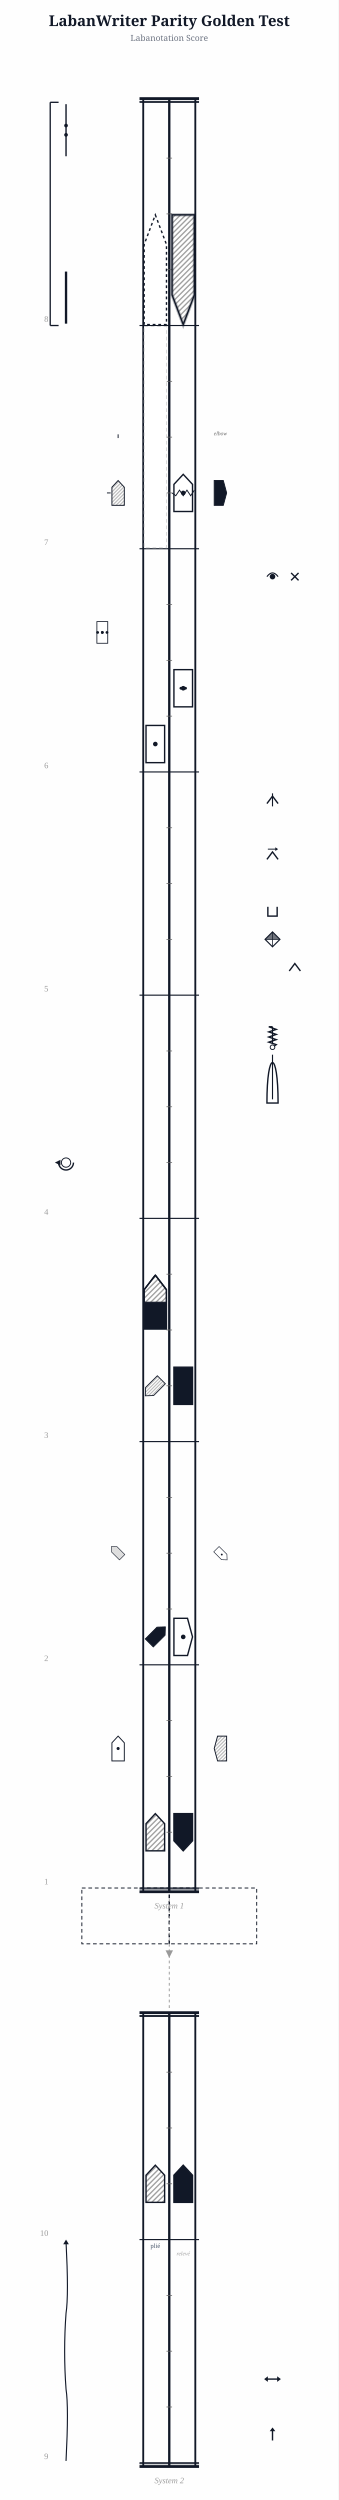
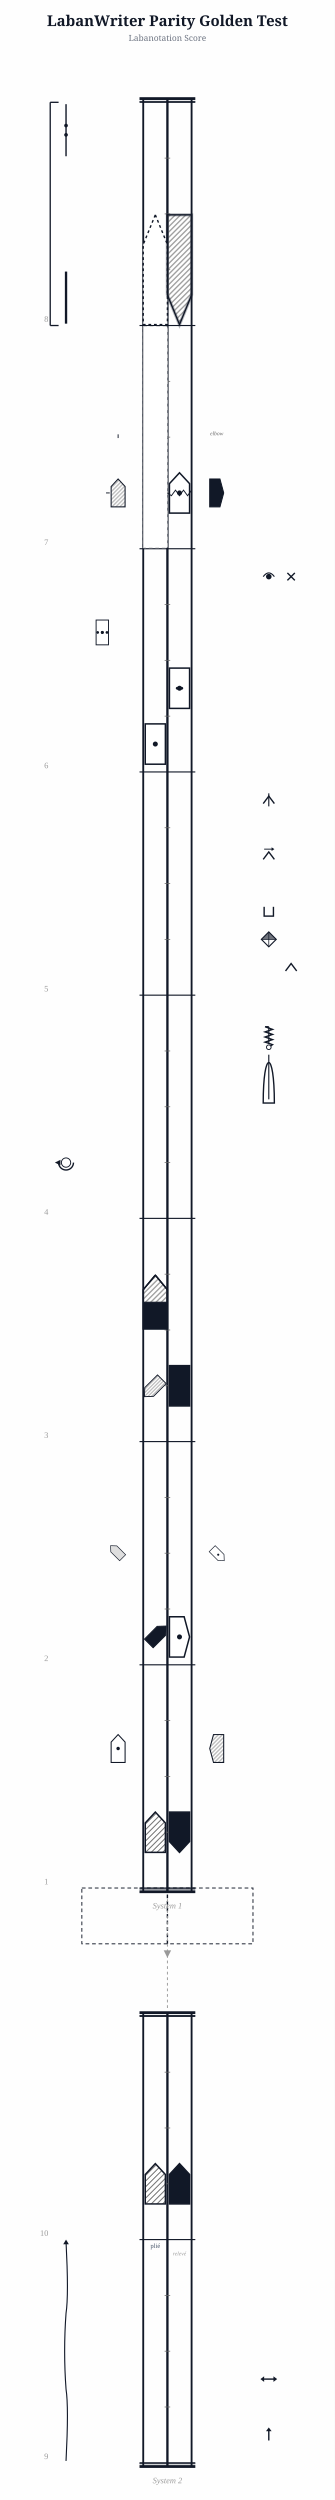
- <svg xmlns="http://www.w3.org/2000/svg" width="364" height="2688" viewBox="0 0 364 2688">
-   <rect x="0" y="0" width="364" height="2688" fill="#fefefe" />
+ <svg xmlns="http://www.w3.org/2000/svg" width="360" height="2688" viewBox="0 0 360 2688">
+   <rect x="0" y="0" width="360" height="2688" fill="#fefefe" />
  <defs>
    <pattern id="laban-hatch" patternUnits="userSpaceOnUse" width="4" height="4" patternTransform="rotate(45)">
      <line x1="0" y1="0" x2="0" y2="4" stroke="#555" stroke-width="1.5" />
    </pattern>
    <marker id="arrow" viewBox="0 0 10 10" refX="8" refY="5" markerWidth="6" markerHeight="6" orient="auto-start-reverse">
      <path d="M 0 0 L 10 5 L 0 10 Z" fill="#111827" />
    </marker>
    <symbol id="laban-dir-backward-high" viewBox="-2.0 -2.0 24.0 44.0">
      <path d="M 0.0 0.0 L 20.0 0.0 L 20.0 29.2 L 10.0 40.0 L 0.0 29.2 Z" fill="url(#laban-hatch)" stroke="#111827" stroke-width="1.5" />
    </symbol>
    <symbol id="laban-dir-backward-low" viewBox="-2.0 -2.0 24.0 44.0">
      <path d="M 0.0 0.0 L 20.0 0.0 L 20.0 29.2 L 10.0 40.0 L 0.0 29.2 Z" fill="#111827" stroke="#111827" stroke-width="1.5" />
    </symbol>
    <symbol id="laban-dir-diagonal_backward_left-middle" viewBox="-13.2 -3.2 39.3 39.3">
      <path d="M -11.2 12.9 L 2.9 -1.2 L 23.6 19.4 L 24.1 34.1 L 9.4 33.6 Z" fill="#ffffff" stroke="#111827" stroke-width="1.5" />
      <circle cx="10.0" cy="20.0" r="2.5" fill="#111827" />
    </symbol>
    <symbol id="laban-dir-diagonal_backward_right-high" viewBox="-6.1 -3.2 39.3 39.3">
      <path d="M 17.1 -1.2 L 31.2 12.9 L 10.6 33.6 L -4.1 34.1 L -3.6 19.4 Z" fill="url(#laban-hatch)" stroke="#111827" stroke-width="1.5" />
    </symbol>
    <symbol id="laban-dir-diagonal_forward_left-low" viewBox="-13.2 3.9 39.3 39.3">
      <path d="M 24.1 5.9 L 23.6 20.6 L 2.9 41.2 L -11.2 27.1 L 9.4 6.4 Z" fill="#111827" stroke="#111827" stroke-width="1.5" />
    </symbol>
    <symbol id="laban-dir-diagonal_forward_right-high" viewBox="-6.1 3.9 39.3 39.3">
      <path d="M -4.1 5.9 L 10.6 6.4 L 31.2 27.1 L 17.1 41.2 L -3.6 20.6 Z" fill="url(#laban-hatch)" stroke="#111827" stroke-width="1.5" />
    </symbol>
    <symbol id="laban-dir-forward-high" viewBox="-2.0 -2.0 24.0 44.0">
      <path d="M 10.0 0.0 L 20.0 10.8 L 20.0 40.0 L 0.0 40.0 L 0.0 10.8 Z" fill="url(#laban-hatch)" stroke="#111827" stroke-width="1.5" />
    </symbol>
    <symbol id="laban-dir-forward-low" viewBox="-2.0 -2.0 24.0 44.0">
      <path d="M 10.0 0.0 L 20.0 10.8 L 20.0 40.0 L 0.0 40.0 L 0.0 10.8 Z" fill="#111827" stroke="#111827" stroke-width="1.5" />
    </symbol>
    <symbol id="laban-dir-forward-middle" viewBox="-2.0 -2.0 24.0 44.0">
      <path d="M 10.0 0.0 L 20.0 10.8 L 20.0 40.0 L 0.0 40.0 L 0.0 10.8 Z" fill="#ffffff" stroke="#111827" stroke-width="1.5" />
      <circle cx="10.0" cy="20.0" r="2.5" fill="#111827" />
    </symbol>
    <symbol id="laban-dir-left-high" viewBox="-2.0 -2.0 24.0 44.0">
      <path d="M 20.0 0.0 L 20.0 40.0 L 5.4 40.0 L 0.0 20.0 L 5.4 0.0 Z" fill="url(#laban-hatch)" stroke="#111827" stroke-width="1.5" />
    </symbol>
    <symbol id="laban-dir-place-low" viewBox="-2.0 -2.0 24.0 44.0">
      <path d="M 0.0 0.0 L 20.0 0.0 L 20.0 40.0 L 0.0 40.0 Z" fill="#111827" stroke="#111827" stroke-width="1.5" />
    </symbol>
    <symbol id="laban-dir-place-middle" viewBox="-2.0 -2.0 24.0 44.0">
      <path d="M 0.0 0.0 L 20.0 0.0 L 20.0 40.0 L 0.0 40.0 Z" fill="#ffffff" stroke="#111827" stroke-width="1.5" />
      <circle cx="10.0" cy="20.0" r="2.5" fill="#111827" />
    </symbol>
    <symbol id="laban-dir-right-low" viewBox="-2.0 -2.0 24.0 44.0">
      <path d="M 0.0 0.0 L 14.6 0.0 L 20.0 20.0 L 14.6 40.0 L 0.0 40.0 Z" fill="#111827" stroke="#111827" stroke-width="1.5" />
    </symbol>
    <symbol id="laban-dir-right-middle" viewBox="-2.0 -2.0 24.0 44.0">
      <path d="M 0.0 0.0 L 14.6 0.0 L 20.0 20.0 L 14.6 40.0 L 0.0 40.0 Z" fill="#ffffff" stroke="#111827" stroke-width="1.5" />
      <circle cx="10.0" cy="20.0" r="2.5" fill="#111827" />
    </symbol>
  </defs>
-   <text x="182.0" y="28" text-anchor="middle" font-size="16" font-weight="700" font-family="serif" fill="#111827">LabanWriter Parity Golden Test</text>
-   <text x="182.0" y="44" text-anchor="middle" font-size="9" font-family="serif" fill="#6b7280">Labanotation Score</text>
+   <text x="180.0" y="28" text-anchor="middle" font-size="16" font-weight="700" font-family="serif" fill="#111827">LabanWriter Parity Golden Test</text>
+   <text x="180.0" y="44" text-anchor="middle" font-size="9" font-family="serif" fill="#6b7280">Labanotation Score</text>
  <g class="laban-system" data-system="1" data-measures="1-8">
    <line x1="154.0" y1="106.0" x2="154.0" y2="2034.0" stroke="#111827" stroke-width="2" />
-     <line x1="210.0" y1="106.0" x2="210.0" y2="2034.0" stroke="#111827" stroke-width="2" />
-     <line x1="182.0" y1="106.0" x2="182.0" y2="2034.0" stroke="#111827" stroke-width="2.5" />
-     <line x1="150.0" y1="2030.0" x2="214.0" y2="2030.0" stroke="#111827" stroke-width="1.2" />
-     <line x1="179.0" y1="1970.0" x2="185.0" y2="1970.0" stroke="#666" stroke-width="0.8" />
-     <line x1="179.0" y1="1910.0" x2="185.0" y2="1910.0" stroke="#666" stroke-width="0.8" />
-     <line x1="179.0" y1="1850.0" x2="185.0" y2="1850.0" stroke="#666" stroke-width="0.8" />
-     <line x1="150.0" y1="1790.0" x2="214.0" y2="1790.0" stroke="#111827" stroke-width="1.2" />
-     <line x1="179.0" y1="1730.0" x2="185.0" y2="1730.0" stroke="#666" stroke-width="0.8" />
-     <line x1="179.0" y1="1670.0" x2="185.0" y2="1670.0" stroke="#666" stroke-width="0.8" />
-     <line x1="179.0" y1="1610.0" x2="185.0" y2="1610.0" stroke="#666" stroke-width="0.8" />
-     <line x1="150.0" y1="1550.0" x2="214.0" y2="1550.0" stroke="#111827" stroke-width="1.2" />
-     <line x1="179.0" y1="1490.0" x2="185.0" y2="1490.0" stroke="#666" stroke-width="0.8" />
-     <line x1="179.0" y1="1430.0" x2="185.0" y2="1430.0" stroke="#666" stroke-width="0.8" />
-     <line x1="179.0" y1="1370.0" x2="185.0" y2="1370.0" stroke="#666" stroke-width="0.8" />
-     <line x1="150.0" y1="1310.0" x2="214.0" y2="1310.0" stroke="#111827" stroke-width="1.2" />
-     <line x1="179.0" y1="1250.0" x2="185.0" y2="1250.0" stroke="#666" stroke-width="0.8" />
-     <line x1="179.0" y1="1190.0" x2="185.0" y2="1190.0" stroke="#666" stroke-width="0.8" />
-     <line x1="179.0" y1="1130.0" x2="185.0" y2="1130.0" stroke="#666" stroke-width="0.8" />
-     <line x1="150.0" y1="1070.0" x2="214.0" y2="1070.0" stroke="#111827" stroke-width="1.2" />
-     <line x1="179.0" y1="1010.0" x2="185.0" y2="1010.0" stroke="#666" stroke-width="0.8" />
-     <line x1="179.0" y1="950.0" x2="185.0" y2="950.0" stroke="#666" stroke-width="0.8" />
-     <line x1="179.0" y1="890.0" x2="185.0" y2="890.0" stroke="#666" stroke-width="0.8" />
-     <line x1="150.0" y1="830.0" x2="214.0" y2="830.0" stroke="#111827" stroke-width="1.2" />
-     <line x1="179.0" y1="770.0" x2="185.0" y2="770.0" stroke="#666" stroke-width="0.8" />
-     <line x1="179.0" y1="710.0" x2="185.0" y2="710.0" stroke="#666" stroke-width="0.8" />
-     <line x1="179.0" y1="650.0" x2="185.0" y2="650.0" stroke="#666" stroke-width="0.8" />
-     <line x1="150.0" y1="590.0" x2="214.0" y2="590.0" stroke="#111827" stroke-width="1.2" />
-     <line x1="179.0" y1="530.0" x2="185.0" y2="530.0" stroke="#666" stroke-width="0.8" />
-     <line x1="179.0" y1="470.0" x2="185.0" y2="470.0" stroke="#666" stroke-width="0.8" />
-     <line x1="179.0" y1="410.0" x2="185.0" y2="410.0" stroke="#666" stroke-width="0.8" />
-     <line x1="150.0" y1="350.0" x2="214.0" y2="350.0" stroke="#111827" stroke-width="1.2" />
-     <line x1="150.0" y1="110.0" x2="214.0" y2="110.0" stroke="#111827" stroke-width="1.2" />
-     <line x1="179.0" y1="290.0" x2="185.0" y2="290.0" stroke="#666" stroke-width="0.8" />
-     <line x1="179.0" y1="230.0" x2="185.0" y2="230.0" stroke="#666" stroke-width="0.8" />
-     <line x1="179.0" y1="170.0" x2="185.0" y2="170.0" stroke="#666" stroke-width="0.8" />
-     <line x1="150.0" y1="2034.0" x2="214.0" y2="2034.0" stroke="#111827" stroke-width="3" />
-     <line x1="150.0" y1="2031.0" x2="214.0" y2="2031.0" stroke="#111827" stroke-width="1" />
-     <line x1="150.0" y1="109.0" x2="214.0" y2="109.0" stroke="#111827" stroke-width="1" />
-     <line x1="150.0" y1="106.0" x2="214.0" y2="106.0" stroke="#111827" stroke-width="3" />
-     <rect x="88.0" y="2030.0" width="188.0" height="60.0" fill="none" stroke="#111827" stroke-width="1" stroke-dasharray="4,3" />
-     <line x1="182.0" y1="2030.0" x2="182.0" y2="2090.0" stroke="#111827" stroke-width="1.5" stroke-dasharray="4,3" />
+     <line x1="206.0" y1="106.0" x2="206.0" y2="2034.0" stroke="#111827" stroke-width="2" />
+     <line x1="180.0" y1="106.0" x2="180.0" y2="2034.0" stroke="#111827" stroke-width="2.5" />
+     <line x1="150.0" y1="2030.0" x2="210.0" y2="2030.0" stroke="#111827" stroke-width="1.2" />
+     <line x1="177.0" y1="1970.0" x2="183.0" y2="1970.0" stroke="#666" stroke-width="0.8" />
+     <line x1="177.0" y1="1910.0" x2="183.0" y2="1910.0" stroke="#666" stroke-width="0.8" />
+     <line x1="177.0" y1="1850.0" x2="183.0" y2="1850.0" stroke="#666" stroke-width="0.8" />
+     <line x1="150.0" y1="1790.0" x2="210.0" y2="1790.0" stroke="#111827" stroke-width="1.2" />
+     <line x1="177.0" y1="1730.0" x2="183.0" y2="1730.0" stroke="#666" stroke-width="0.8" />
+     <line x1="177.0" y1="1670.0" x2="183.0" y2="1670.0" stroke="#666" stroke-width="0.8" />
+     <line x1="177.0" y1="1610.0" x2="183.0" y2="1610.0" stroke="#666" stroke-width="0.8" />
+     <line x1="150.0" y1="1550.0" x2="210.0" y2="1550.0" stroke="#111827" stroke-width="1.2" />
+     <line x1="177.0" y1="1490.0" x2="183.0" y2="1490.0" stroke="#666" stroke-width="0.8" />
+     <line x1="177.0" y1="1430.0" x2="183.0" y2="1430.0" stroke="#666" stroke-width="0.8" />
+     <line x1="177.0" y1="1370.0" x2="183.0" y2="1370.0" stroke="#666" stroke-width="0.8" />
+     <line x1="150.0" y1="1310.0" x2="210.0" y2="1310.0" stroke="#111827" stroke-width="1.2" />
+     <line x1="177.0" y1="1250.0" x2="183.0" y2="1250.0" stroke="#666" stroke-width="0.8" />
+     <line x1="177.0" y1="1190.0" x2="183.0" y2="1190.0" stroke="#666" stroke-width="0.8" />
+     <line x1="177.0" y1="1130.0" x2="183.0" y2="1130.0" stroke="#666" stroke-width="0.8" />
+     <line x1="150.0" y1="1070.0" x2="210.0" y2="1070.0" stroke="#111827" stroke-width="1.2" />
+     <line x1="177.0" y1="1010.0" x2="183.0" y2="1010.0" stroke="#666" stroke-width="0.8" />
+     <line x1="177.0" y1="950.0" x2="183.0" y2="950.0" stroke="#666" stroke-width="0.8" />
+     <line x1="177.0" y1="890.0" x2="183.0" y2="890.0" stroke="#666" stroke-width="0.8" />
+     <line x1="150.0" y1="830.0" x2="210.0" y2="830.0" stroke="#111827" stroke-width="1.2" />
+     <line x1="177.0" y1="770.0" x2="183.0" y2="770.0" stroke="#666" stroke-width="0.8" />
+     <line x1="177.0" y1="710.0" x2="183.0" y2="710.0" stroke="#666" stroke-width="0.8" />
+     <line x1="177.0" y1="650.0" x2="183.0" y2="650.0" stroke="#666" stroke-width="0.8" />
+     <line x1="150.0" y1="590.0" x2="210.0" y2="590.0" stroke="#111827" stroke-width="1.2" />
+     <line x1="177.0" y1="530.0" x2="183.0" y2="530.0" stroke="#666" stroke-width="0.8" />
+     <line x1="177.0" y1="470.0" x2="183.0" y2="470.0" stroke="#666" stroke-width="0.8" />
+     <line x1="177.0" y1="410.0" x2="183.0" y2="410.0" stroke="#666" stroke-width="0.8" />
+     <line x1="150.0" y1="350.0" x2="210.0" y2="350.0" stroke="#111827" stroke-width="1.2" />
+     <line x1="150.0" y1="110.0" x2="210.0" y2="110.0" stroke="#111827" stroke-width="1.2" />
+     <line x1="177.0" y1="290.0" x2="183.0" y2="290.0" stroke="#666" stroke-width="0.8" />
+     <line x1="177.0" y1="230.0" x2="183.0" y2="230.0" stroke="#666" stroke-width="0.8" />
+     <line x1="177.0" y1="170.0" x2="183.0" y2="170.0" stroke="#666" stroke-width="0.8" />
+     <line x1="150.0" y1="2034.0" x2="210.0" y2="2034.0" stroke="#111827" stroke-width="3" />
+     <line x1="150.0" y1="2031.0" x2="210.0" y2="2031.0" stroke="#111827" stroke-width="1" />
+     <line x1="150.0" y1="109.0" x2="210.0" y2="109.0" stroke="#111827" stroke-width="1" />
+     <line x1="150.0" y1="106.0" x2="210.0" y2="106.0" stroke="#111827" stroke-width="3" />
+     <rect x="88.0" y="2030.0" width="184.0" height="60.0" fill="none" stroke="#111827" stroke-width="1" stroke-dasharray="4,3" />
+     <line x1="180.0" y1="2030.0" x2="180.0" y2="2090.0" stroke="#111827" stroke-width="1.5" stroke-dasharray="4,3" />
    <text x="52.0" y="2026.0" text-anchor="end" font-size="9" fill="#999">1</text>
    <text x="52.0" y="1786.0" text-anchor="end" font-size="9" fill="#999">2</text>
    <text x="52.0" y="1546.0" text-anchor="end" font-size="9" fill="#999">3</text>
    <text x="52.0" y="1306.0" text-anchor="end" font-size="9" fill="#999">4</text>
    <text x="52.0" y="1066.0" text-anchor="end" font-size="9" fill="#999">5</text>
    <text x="52.0" y="826.0" text-anchor="end" font-size="9" fill="#999">6</text>
    <text x="52.0" y="586.0" text-anchor="end" font-size="9" fill="#999">7</text>
    <text x="52.0" y="346.0" text-anchor="end" font-size="9" fill="#999">8</text>
-     <text x="182.0" y="2052.0" text-anchor="middle" font-size="9" font-style="italic" fill="#999">System 1</text>
-   </g>
-   <line x1="182.0" y1="2042.0" x2="182.0" y2="2160.0" stroke="#999" stroke-width="1" stroke-dasharray="3,3" />
-   <polygon points="178.0,2097.0 186.0,2097.0 182.0,2105.0" fill="#999" />
+     <text x="180.0" y="2052.0" text-anchor="middle" font-size="9" font-style="italic" fill="#999">System 1</text>
+   </g>
+   <line x1="180.0" y1="2042.0" x2="180.0" y2="2160.0" stroke="#999" stroke-width="1" stroke-dasharray="3,3" />
+   <polygon points="176.0,2097.0 184.0,2097.0 180.0,2105.0" fill="#999" />
  <g class="laban-system" data-system="2" data-measures="9-10">
    <line x1="154.0" y1="2164.0" x2="154.0" y2="2652.0" stroke="#111827" stroke-width="2" />
-     <line x1="210.0" y1="2164.0" x2="210.0" y2="2652.0" stroke="#111827" stroke-width="2" />
-     <line x1="182.0" y1="2164.0" x2="182.0" y2="2652.0" stroke="#111827" stroke-width="2.5" />
-     <line x1="150.0" y1="2648.0" x2="214.0" y2="2648.0" stroke="#111827" stroke-width="1.2" />
-     <line x1="179.0" y1="2588.0" x2="185.0" y2="2588.0" stroke="#666" stroke-width="0.8" />
-     <line x1="179.0" y1="2528.0" x2="185.0" y2="2528.0" stroke="#666" stroke-width="0.8" />
-     <line x1="179.0" y1="2468.0" x2="185.0" y2="2468.0" stroke="#666" stroke-width="0.8" />
-     <line x1="150.0" y1="2408.0" x2="214.0" y2="2408.0" stroke="#111827" stroke-width="1.2" />
-     <line x1="150.0" y1="2168.0" x2="214.0" y2="2168.0" stroke="#111827" stroke-width="1.2" />
-     <line x1="179.0" y1="2348.0" x2="185.0" y2="2348.0" stroke="#666" stroke-width="0.8" />
-     <line x1="179.0" y1="2288.0" x2="185.0" y2="2288.0" stroke="#666" stroke-width="0.8" />
-     <line x1="179.0" y1="2228.0" x2="185.0" y2="2228.0" stroke="#666" stroke-width="0.8" />
-     <line x1="150.0" y1="2652.0" x2="214.0" y2="2652.0" stroke="#111827" stroke-width="3" />
-     <line x1="150.0" y1="2649.0" x2="214.0" y2="2649.0" stroke="#111827" stroke-width="1" />
-     <line x1="150.0" y1="2167.0" x2="214.0" y2="2167.0" stroke="#111827" stroke-width="1" />
-     <line x1="150.0" y1="2164.0" x2="214.0" y2="2164.0" stroke="#111827" stroke-width="3" />
+     <line x1="206.0" y1="2164.0" x2="206.0" y2="2652.0" stroke="#111827" stroke-width="2" />
+     <line x1="180.0" y1="2164.0" x2="180.0" y2="2652.0" stroke="#111827" stroke-width="2.5" />
+     <line x1="150.0" y1="2648.0" x2="210.0" y2="2648.0" stroke="#111827" stroke-width="1.2" />
+     <line x1="177.0" y1="2588.0" x2="183.0" y2="2588.0" stroke="#666" stroke-width="0.8" />
+     <line x1="177.0" y1="2528.0" x2="183.0" y2="2528.0" stroke="#666" stroke-width="0.8" />
+     <line x1="177.0" y1="2468.0" x2="183.0" y2="2468.0" stroke="#666" stroke-width="0.8" />
+     <line x1="150.0" y1="2408.0" x2="210.0" y2="2408.0" stroke="#111827" stroke-width="1.2" />
+     <line x1="150.0" y1="2168.0" x2="210.0" y2="2168.0" stroke="#111827" stroke-width="1.2" />
+     <line x1="177.0" y1="2348.0" x2="183.0" y2="2348.0" stroke="#666" stroke-width="0.8" />
+     <line x1="177.0" y1="2288.0" x2="183.0" y2="2288.0" stroke="#666" stroke-width="0.8" />
+     <line x1="177.0" y1="2228.0" x2="183.0" y2="2228.0" stroke="#666" stroke-width="0.8" />
+     <line x1="150.0" y1="2652.0" x2="210.0" y2="2652.0" stroke="#111827" stroke-width="3" />
+     <line x1="150.0" y1="2649.0" x2="210.0" y2="2649.0" stroke="#111827" stroke-width="1" />
+     <line x1="150.0" y1="2167.0" x2="210.0" y2="2167.0" stroke="#111827" stroke-width="1" />
+     <line x1="150.0" y1="2164.0" x2="210.0" y2="2164.0" stroke="#111827" stroke-width="3" />
    <text x="52.0" y="2644.0" text-anchor="end" font-size="9" fill="#999">9</text>
    <text x="52.0" y="2404.0" text-anchor="end" font-size="9" fill="#999">10</text>
-     <text x="182.0" y="2670.0" text-anchor="middle" font-size="9" font-style="italic" fill="#999">System 2</text>
+     <text x="180.0" y="2670.0" text-anchor="middle" font-size="9" font-style="italic" fill="#999">System 2</text>
  </g>
  <g class="laban-symbol" data-symbol-id="support.step.forward" data-direction="forward" data-level="high">
-     <use href="#laban-dir-forward-high" x="155.0" y="1911.0" width="24.0" height="118.0" />
+     <use href="#laban-dir-forward-high" x="154.0" y="1911.0" width="26.0" height="118.0" />
  </g>
  <g class="laban-symbol" data-symbol-id="support.step.forward" data-direction="backward" data-level="low">
-     <use href="#laban-dir-backward-low" x="185.0" y="1911.0" width="24.0" height="118.0" />
+     <use href="#laban-dir-backward-low" x="180.0" y="1911.0" width="26.0" height="118.0" />
  </g>
  <g class="laban-symbol" data-symbol-id="direction.forward" data-direction="forward" data-level="middle">
-     <use href="#laban-dir-forward-middle" x="119.0" y="1851.0" width="16.0" height="58.0" />
+     <use href="#laban-dir-forward-middle" x="118.0" y="1851.0" width="18.0" height="58.0" />
  </g>
  <g class="laban-symbol" data-symbol-id="direction.left" data-direction="left" data-level="high">
-     <use href="#laban-dir-left-high" x="229.0" y="1851.0" width="16.0" height="58.0" />
+     <use href="#laban-dir-left-high" x="224.0" y="1851.0" width="18.0" height="58.0" />
  </g>
  <g class="laban-symbol" data-symbol-id="support.step.forward" data-direction="right" data-level="middle">
-     <use href="#laban-dir-right-middle" x="185.0" y="1731.0" width="24.0" height="58.0" />
+     <use href="#laban-dir-right-middle" x="180.0" y="1731.0" width="26.0" height="58.0" />
  </g>
  <g class="laban-symbol" data-symbol-id="support.step.forward" data-direction="diagonal_forward_left" data-level="low">
-     <use href="#laban-dir-diagonal_forward_left-low" x="155.0" y="1731.0" width="24.0" height="58.0" />
+     <use href="#laban-dir-diagonal_forward_left-low" x="154.0" y="1731.0" width="26.0" height="58.0" />
  </g>
  <g class="laban-symbol" data-symbol-id="direction.forward" data-direction="diagonal_forward_right" data-level="high">
-     <use href="#laban-dir-diagonal_forward_right-high" x="119.0" y="1611.0" width="16.0" height="118.0" />
+     <use href="#laban-dir-diagonal_forward_right-high" x="118.0" y="1611.0" width="18.0" height="118.0" />
  </g>
  <g class="laban-symbol" data-symbol-id="direction.forward" data-direction="diagonal_backward_left" data-level="middle">
-     <use href="#laban-dir-diagonal_backward_left-middle" x="229.0" y="1611.0" width="16.0" height="118.0" />
+     <use href="#laban-dir-diagonal_backward_left-middle" x="224.0" y="1611.0" width="18.0" height="118.0" />
  </g>
  <g class="laban-symbol" data-symbol-id="support.step.forward" data-direction="diagonal_backward_right" data-level="high">
-     <use href="#laban-dir-diagonal_backward_right-high" x="155.0" y="1431.0" width="24.0" height="118.0" />
+     <use href="#laban-dir-diagonal_backward_right-high" x="154.0" y="1431.0" width="26.0" height="118.0" />
  </g>
  <g class="laban-symbol" data-symbol-id="support.step.forward" data-direction="place" data-level="low">
-     <use href="#laban-dir-place-low" x="185.0" y="1431.0" width="24.0" height="118.0" />
+     <use href="#laban-dir-place-low" x="180.0" y="1431.0" width="26.0" height="118.0" />
  </g>
  <g class="laban-symbol" data-symbol-id="support.step.forward" data-direction="forward" data-level="middle">
    <defs>
      <clipPath id="upper-clip-0">
-         <rect x="155.0" y="1371.0" width="24.0" height="29.0" />
+         <rect x="154.0" y="1371.0" width="26.0" height="29.0" />
      </clipPath>
      <clipPath id="lower-clip-0">
-         <rect x="155.0" y="1400.0" width="24.0" height="29.0" />
+         <rect x="154.0" y="1400.0" width="26.0" height="29.0" />
      </clipPath>
    </defs>
-     <path d="M 167.0 1371.0 L 179.0 1386.7 L 179.0 1429.0 L 155.0 1429.0 L 155.0 1386.7 Z" clip-path="url(#upper-clip-0)" fill="url(#laban-hatch)" stroke="#111827" stroke-width="1.5" />
-     <path d="M 167.0 1371.0 L 179.0 1386.7 L 179.0 1429.0 L 155.0 1429.0 L 155.0 1386.7 Z" clip-path="url(#lower-clip-0)" fill="#111827" stroke="#111827" stroke-width="1.5" />
-     <line x1="155.0" y1="1400.0" x2="179.0" y2="1400.0" stroke="#111827" stroke-width="0.8" />
-     <path d="M 167.0 1371.0 L 179.0 1386.7 L 179.0 1429.0 L 155.0 1429.0 L 155.0 1386.7 Z" fill="none" stroke="#111827" stroke-width="1.5" />
+     <path d="M 167.0 1371.0 L 180.0 1386.7 L 180.0 1429.0 L 154.0 1429.0 L 154.0 1386.7 Z" clip-path="url(#upper-clip-0)" fill="url(#laban-hatch)" stroke="#111827" stroke-width="1.5" />
+     <path d="M 167.0 1371.0 L 180.0 1386.7 L 180.0 1429.0 L 154.0 1429.0 L 154.0 1386.7 Z" clip-path="url(#lower-clip-0)" fill="#111827" stroke="#111827" stroke-width="1.5" />
+     <line x1="154.0" y1="1400.0" x2="180.0" y2="1400.0" stroke="#111827" stroke-width="0.8" />
+     <path d="M 167.0 1371.0 L 180.0 1386.7 L 180.0 1429.0 L 154.0 1429.0 L 154.0 1386.7 Z" fill="none" stroke="#111827" stroke-width="1.5" />
  </g>
  <g class="laban-symbol" data-symbol-id="flexion.knee.90" data-direction="place" data-level="middle">
-     <use href="#laban-dir-place-middle" x="155.0" y="771.0" width="24.0" height="58.0" />
+     <use href="#laban-dir-place-middle" x="154.0" y="771.0" width="26.0" height="58.0" />
    <circle cx="167.0" cy="800.0" r="1.5" fill="#111827" />
  </g>
  <g class="laban-symbol" data-symbol-id="flexion.knee.90" data-direction="place" data-level="middle">
-     <use href="#laban-dir-place-middle" x="185.0" y="711.0" width="24.0" height="58.0" />
-     <circle cx="194.5" cy="740.0" r="1.5" fill="#111827" />
-     <circle cx="199.5" cy="740.0" r="1.5" fill="#111827" />
+     <use href="#laban-dir-place-middle" x="180.0" y="711.0" width="26.0" height="58.0" />
+     <circle cx="190.5" cy="740.0" r="1.5" fill="#111827" />
+     <circle cx="195.5" cy="740.0" r="1.5" fill="#111827" />
  </g>
  <g class="laban-symbol" data-symbol-id="flexion.hip.90" data-direction="place" data-level="middle">
-     <use href="#laban-dir-place-middle" x="103.0" y="651.0" width="14.0" height="58.0" />
+     <use href="#laban-dir-place-middle" x="102.0" y="651.0" width="16.0" height="58.0" />
    <circle cx="105.0" cy="680.0" r="1.5" fill="#111827" />
    <circle cx="110.0" cy="680.0" r="1.5" fill="#111827" />
    <circle cx="115.0" cy="680.0" r="1.5" fill="#111827" />
  </g>
  <g class="laban-symbol whitespace" data-symbol-id="support.step.forward">
-     <rect x="155" y="351.0" width="24" height="238.0" fill="white" stroke="#ccc" stroke-width="0.8" stroke-dasharray="4,3" />
+     <rect x="154" y="351.0" width="26" height="238.0" fill="white" stroke="#ccc" stroke-width="0.8" stroke-dasharray="4,3" />
  </g>
  <g class="laban-symbol" data-symbol-id="support.step.forward" data-direction="forward" data-level="middle">
-     <use href="#laban-dir-forward-middle" x="185.0" y="471.0" width="24.0" height="118.0" />
-     <polyline points="185.0,530.0 189.0,533.0 193.0,527.0 197.0,533.0 201.0,527.0 205.0,533.0 209.0,527.0" fill="none" stroke="#111827" stroke-width="1" />
+     <use href="#laban-dir-forward-middle" x="180.0" y="471.0" width="26.0" height="118.0" />
+     <polyline points="180.0,530.0 184.3,533.0 188.7,527.0 193.0,533.0 197.3,527.0 201.7,533.0 206.0,527.0" fill="none" stroke="#111827" stroke-width="1" />
  </g>
  <g class="laban-symbol" data-symbol-id="direction.forward" data-direction="forward" data-level="high">
-     <use href="#laban-dir-forward-high" x="119.0" y="471.0" width="16.0" height="118.0" />
+     <use href="#laban-dir-forward-high" x="118.0" y="471.0" width="18.0" height="118.0" />
    <line x1="127.0" y1="471.0" x2="127.0" y2="467.0" stroke="#111827" stroke-width="1" />
-     <line x1="119.0" y1="530.0" x2="115.0" y2="530.0" stroke="#111827" stroke-width="1" />
+     <line x1="118.0" y1="530.0" x2="114.0" y2="530.0" stroke="#111827" stroke-width="1" />
  </g>
  <g class="laban-symbol" data-symbol-id="direction.forward" data-direction="right" data-level="low">
-     <use href="#laban-dir-right-low" x="229.0" y="471.0" width="16.0" height="118.0" />
-     <text x="237.0" y="468.0" text-anchor="middle" font-size="6" font-style="italic" fill="#666">elbow</text>
-     <circle cx="234.5" cy="530.0" r="1.5" fill="#111827" />
-     <circle cx="239.5" cy="530.0" r="1.5" fill="#111827" />
+     <use href="#laban-dir-right-low" x="224.0" y="471.0" width="18.0" height="118.0" />
+     <text x="233.0" y="468.0" text-anchor="middle" font-size="6" font-style="italic" fill="#666">elbow</text>
+     <circle cx="230.5" cy="530.0" r="1.5" fill="#111827" />
+     <circle cx="235.5" cy="530.0" r="1.5" fill="#111827" />
  </g>
  <g class="laban-symbol" data-symbol-id="support.step.forward" data-direction="forward" data-level="middle">
-     <path d="M 167.0 231.0 L 179.0 262.9 L 179.0 349.0 L 155.0 349.0 L 155.0 262.9 Z" fill="#ffffff" stroke="#111827" stroke-width="1.5" stroke-dasharray="3,3" />
+     <path d="M 167.0 231.0 L 180.0 262.9 L 180.0 349.0 L 154.0 349.0 L 154.0 262.9 Z" fill="#ffffff" stroke="#111827" stroke-width="1.5" stroke-dasharray="3,3" />
  </g>
  <g class="laban-symbol" data-symbol-id="support.step.forward" data-direction="backward" data-level="high">
-     <path d="M 185.0 231.0 L 209.0 231.0 L 209.0 317.1 L 197.0 349.0 L 185.0 317.1 Z" fill="url(#laban-hatch)" stroke="#111827" stroke-width="1.5" />
-     <path d="M 185.0 231.0 L 209.0 231.0 L 209.0 317.1 L 197.0 349.0 L 185.0 317.1 Z" fill="none" stroke="#111827" stroke-width="3.5" opacity="0.3" />
+     <path d="M 180.0 231.0 L 206.0 231.0 L 206.0 317.1 L 193.0 349.0 L 180.0 317.1 Z" fill="url(#laban-hatch)" stroke="#111827" stroke-width="1.5" />
+     <path d="M 180.0 231.0 L 206.0 231.0 L 206.0 317.1 L 193.0 349.0 L 180.0 317.1 Z" fill="none" stroke="#111827" stroke-width="3.5" opacity="0.3" />
  </g>
  <g class="laban-symbol" data-symbol-id="support.step.forward" data-direction="forward" data-level="high">
-     <use href="#laban-dir-forward-high" x="155.0" y="2289.0" width="24.0" height="118.0" />
+     <use href="#laban-dir-forward-high" x="154.0" y="2289.0" width="26.0" height="118.0" />
    <text x="167.0" y="2417.0" text-anchor="middle" font-size="7" fill="#475569">plié</text>
  </g>
  <g class="laban-symbol" data-symbol-id="support.step.forward" data-direction="forward" data-level="low">
-     <use href="#laban-dir-forward-low" x="185.0" y="2289.0" width="24.0" height="118.0" />
-     <text x="197.0" y="2425.0" text-anchor="middle" font-size="6" font-style="italic" fill="#999">relevé</text>
+     <use href="#laban-dir-forward-low" x="180.0" y="2289.0" width="26.0" height="118.0" />
+     <text x="193.0" y="2425.0" text-anchor="middle" font-size="6" font-style="italic" fill="#999">relevé</text>
  </g>
  <g class="laban-annotation turn" data-level="middle" data-symbol-id="turn.right" transform="rotate(180, 71.0, 1250.0)">
    <circle cx="71.0" cy="1250.0" r="5.0" fill="#ffffff" stroke="#111827" stroke-width="1" />
    <path d="M 63.0 1250.0 A 8.0 8.0 0 1 1 79.0 1250.0" fill="none" stroke="#111827" stroke-width="1.5" />
    <polygon points="83.0,1250.0 77.0,1247.0 77.0,1253.0" fill="#111827" />
  </g>
  <g class="laban-annotation jump" data-level="middle" data-symbol-id="jump.basic">
-     <path d="M 287.0 1186.0 C 287.0 1128.0 299.0 1128.0 299.0 1186.0 Z" fill="#ffffff" stroke="#111827" stroke-width="1.5" />
-     <line x1="293.0" y1="1134.0" x2="293.0" y2="1182.0" stroke="#111827" stroke-width="1.2" />
+     <path d="M 283.0 1186.0 C 283.0 1128.0 295.0 1128.0 295.0 1186.0 Z" fill="#ffffff" stroke="#111827" stroke-width="1.5" />
+     <line x1="289.0" y1="1134.0" x2="289.0" y2="1182.0" stroke="#111827" stroke-width="1.2" />
  </g>
  <g class="laban-annotation jump" data-level="middle" data-symbol-id="jump.basic">
-     <path d="M 293.0 1126.0 L 297.0 1123.2 L 289.0 1120.5 L 297.0 1117.8 L 289.0 1115.0 L 297.0 1112.2 L 289.0 1109.5 L 297.0 1106.8 L 289.0 1104.0 L 293.0 1104.0" fill="none" stroke="#111827" stroke-width="1.5" />
-     <circle cx="293.0" cy="1126.0" r="2.5" fill="#ffffff" stroke="#111827" stroke-width="1" />
-     <line x1="293.0" y1="1104.0" x2="293.0" y2="1122.0" stroke="#111827" stroke-width="1.2" />
+     <path d="M 289.0 1126.0 L 293.0 1123.2 L 285.0 1120.5 L 293.0 1117.8 L 285.0 1115.0 L 293.0 1112.2 L 285.0 1109.5 L 293.0 1106.8 L 285.0 1104.0 L 289.0 1104.0" fill="none" stroke="#111827" stroke-width="1.5" />
+     <circle cx="289.0" cy="1126.0" r="2.5" fill="#ffffff" stroke="#111827" stroke-width="1" />
+     <line x1="289.0" y1="1104.0" x2="289.0" y2="1122.0" stroke="#111827" stroke-width="1.2" />
  </g>
  <g class="laban-annotation effort" data-symbol-id="effort.weight.strong">
-     <path d="M 293.0 1002.0 L 301.0 1010.0 L 293.0 1018.0 L 285.0 1010.0 Z" fill="none" stroke="#111827" stroke-width="1.2" />
-     <line x1="293.0" y1="1002.0" x2="293.0" y2="1018.0" stroke="#111827" stroke-width="0.8" />
-     <line x1="285.0" y1="1010.0" x2="301.0" y2="1010.0" stroke="#111827" stroke-width="0.8" />
-     <path d="M 293.0 1002.0 L 285.0 1010.0 L 293.0 1010.0 Z" fill="#111827" opacity="0.6" />
-     <path d="M 293.0 1002.0 L 301.0 1010.0 L 293.0 1010.0 Z" fill="#111827" opacity="0.6" />
+     <path d="M 289.0 1002.0 L 297.0 1010.0 L 289.0 1018.0 L 281.0 1010.0 Z" fill="none" stroke="#111827" stroke-width="1.2" />
+     <line x1="289.0" y1="1002.0" x2="289.0" y2="1018.0" stroke="#111827" stroke-width="0.8" />
+     <line x1="281.0" y1="1010.0" x2="297.0" y2="1010.0" stroke="#111827" stroke-width="0.8" />
+     <path d="M 289.0 1002.0 L 281.0 1010.0 L 289.0 1010.0 Z" fill="#111827" opacity="0.6" />
+     <path d="M 289.0 1002.0 L 297.0 1010.0 L 289.0 1010.0 Z" fill="#111827" opacity="0.6" />
  </g>
  <g class="laban-annotation contact" data-symbol-id="contact.touch">
-     <path d="M 311.0 1044.0 L 317.0 1036.0 L 323.0 1044.0" fill="none" stroke="#111827" stroke-width="1.5" stroke-linejoin="miter" />
+     <path d="M 307.0 1044.0 L 313.0 1036.0 L 319.0 1044.0" fill="none" stroke="#111827" stroke-width="1.5" stroke-linejoin="miter" />
  </g>
  <g class="laban-annotation contact" data-symbol-id="contact.grasp">
-     <path d="M 288.0 975.0 L 288.0 985.0 L 298.0 985.0 L 298.0 975.0" fill="none" stroke="#111827" stroke-width="1.5" stroke-linejoin="miter" />
+     <path d="M 284.0 975.0 L 284.0 985.0 L 294.0 985.0 L 294.0 975.0" fill="none" stroke="#111827" stroke-width="1.5" stroke-linejoin="miter" />
  </g>
  <g class="laban-annotation contact" data-symbol-id="contact.slide">
-     <path d="M 287.0 924.0 L 293.0 916.0 L 299.0 924.0" fill="none" stroke="#111827" stroke-width="1.5" stroke-linejoin="miter" />
-     <line x1="288.0" y1="913.0" x2="297.0" y2="913.0" stroke="#111827" stroke-width="1" />
-     <polygon points="299.0,913.0 296.0,911.0 296.0,915.0" fill="#111827" />
+     <path d="M 283.0 924.0 L 289.0 916.0 L 295.0 924.0" fill="none" stroke="#111827" stroke-width="1.5" stroke-linejoin="miter" />
+     <line x1="284.0" y1="913.0" x2="293.0" y2="913.0" stroke="#111827" stroke-width="1" />
+     <polygon points="295.0,913.0 292.0,911.0 292.0,915.0" fill="#111827" />
  </g>
  <g class="laban-annotation contact" data-symbol-id="contact.strike">
-     <path d="M 287.0 864.0 L 293.0 856.0 L 299.0 864.0" fill="none" stroke="#111827" stroke-width="1.5" stroke-linejoin="miter" />
-     <line x1="293.0" y1="853.0" x2="293.0" y2="867.0" stroke="#111827" stroke-width="1.2" />
+     <path d="M 283.0 864.0 L 289.0 856.0 L 295.0 864.0" fill="none" stroke="#111827" stroke-width="1.5" stroke-linejoin="miter" />
+     <line x1="289.0" y1="853.0" x2="289.0" y2="867.0" stroke="#111827" stroke-width="1.2" />
  </g>
  <g class="laban-annotation retention" data-symbol-id="retention.hold.arm">
-     <circle cx="293.0" cy="620.0" r="3" fill="#111827" />
-     <path d="M 287.0 620.0 Q 293.0 612.0 299.0 620.0" fill="none" stroke="#111827" stroke-width="1.2" />
+     <circle cx="289.0" cy="620.0" r="3" fill="#111827" />
+     <path d="M 283.0 620.0 Q 289.0 612.0 295.0 620.0" fill="none" stroke="#111827" stroke-width="1.2" />
  </g>
  <g class="laban-annotation retention" data-symbol-id="retention.hold.arm">
-     <line x1="313.0" y1="616.0" x2="321.0" y2="624.0" stroke="#111827" stroke-width="1.5" />
-     <line x1="321.0" y1="616.0" x2="313.0" y2="624.0" stroke="#111827" stroke-width="1.5" />
+     <line x1="309.0" y1="616.0" x2="317.0" y2="624.0" stroke="#111827" stroke-width="1.5" />
+     <line x1="317.0" y1="616.0" x2="309.0" y2="624.0" stroke="#111827" stroke-width="1.5" />
  </g>
  <g class="laban-annotation repeat" data-symbol-id="repeat.start">
    <line x1="71.0" y1="292.0" x2="71.0" y2="348.0" stroke="#111827" stroke-width="2.5" />
  </g>
  <g class="laban-annotation repeat" data-symbol-id="repeat.end">
    <line x1="71.0" y1="112.0" x2="71.0" y2="168.0" stroke="#111827" stroke-width="1.5" />
    <circle cx="71.0" cy="135.0" r="2" fill="#111827" />
    <circle cx="71.0" cy="145.0" r="2" fill="#111827" />
  </g>
  <g class="laban-annotation sequential" data-symbol-id="sequential.successive">
    <path d="M 71.0 2646.0 Q 74.0 2588.0 71.0 2568.8 Q 68.0 2528.0 71.0 2487.2 Q 74.0 2468.0 71.0 2410.0" fill="none" stroke="#111827" stroke-width="1.2" />
    <polygon points="71.0,2408.0 68.0,2413.0 74.0,2413.0" fill="#111827" />
  </g>
  <g class="laban-annotation shape" data-symbol-id="shape.pin">
-     <line x1="293.0" y1="2624.0" x2="293.0" y2="2612.0" stroke="#111827" stroke-width="1.5" />
-     <polygon points="293.0,2610.0 290.0,2614.0 296.0,2614.0" fill="#111827" />
+     <line x1="289.0" y1="2624.0" x2="289.0" y2="2612.0" stroke="#111827" stroke-width="1.5" />
+     <polygon points="289.0,2610.0 286.0,2614.0 292.0,2614.0" fill="#111827" />
  </g>
  <g class="laban-annotation shape" data-symbol-id="shape.wall">
-     <line x1="286.0" y1="2558.0" x2="300.0" y2="2558.0" stroke="#111827" stroke-width="1.5" />
-     <polygon points="284.0,2558.0 288.0,2555.0 288.0,2561.0" fill="#111827" />
-     <polygon points="302.0,2558.0 298.0,2555.0 298.0,2561.0" fill="#111827" />
+     <line x1="282.0" y1="2558.0" x2="296.0" y2="2558.0" stroke="#111827" stroke-width="1.5" />
+     <polygon points="280.0,2558.0 284.0,2555.0 284.0,2561.0" fill="#111827" />
+     <polygon points="298.0,2558.0 294.0,2555.0 294.0,2561.0" fill="#111827" />
  </g>
  <line x1="71.0" y1="230.0" x2="71.0" y2="230.0" stroke="#111827" stroke-width="1.5" />
  <path class="repeat-span" d="M 54.0 350.0 L 54.0 110.0 M 54.0 350.0 L 63.0 350.0 M 54.0 110.0 L 63.0 110.0" fill="none" stroke="#111827" stroke-width="1.4" />
</svg>
